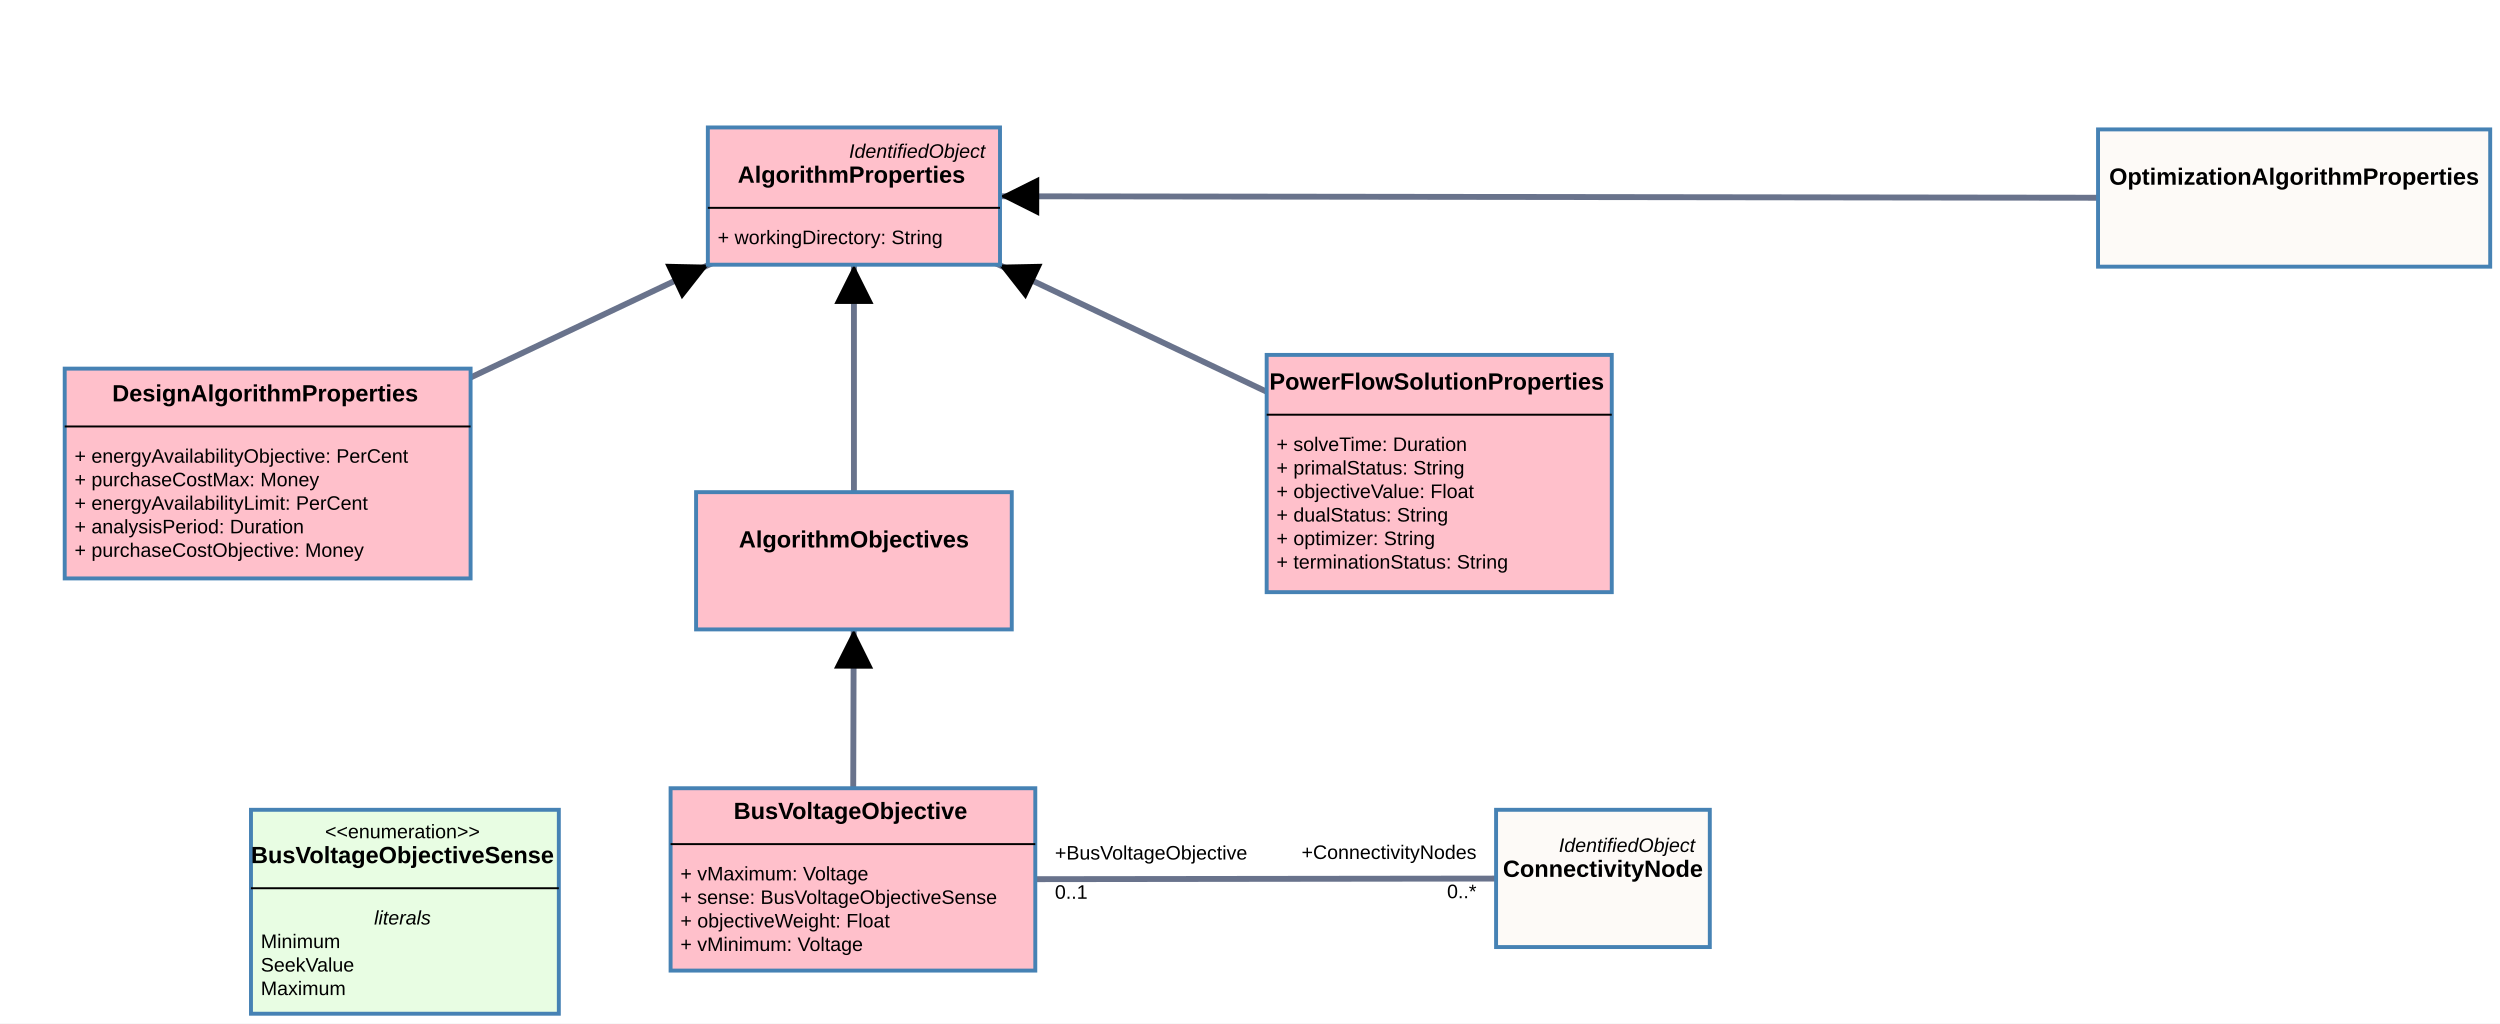
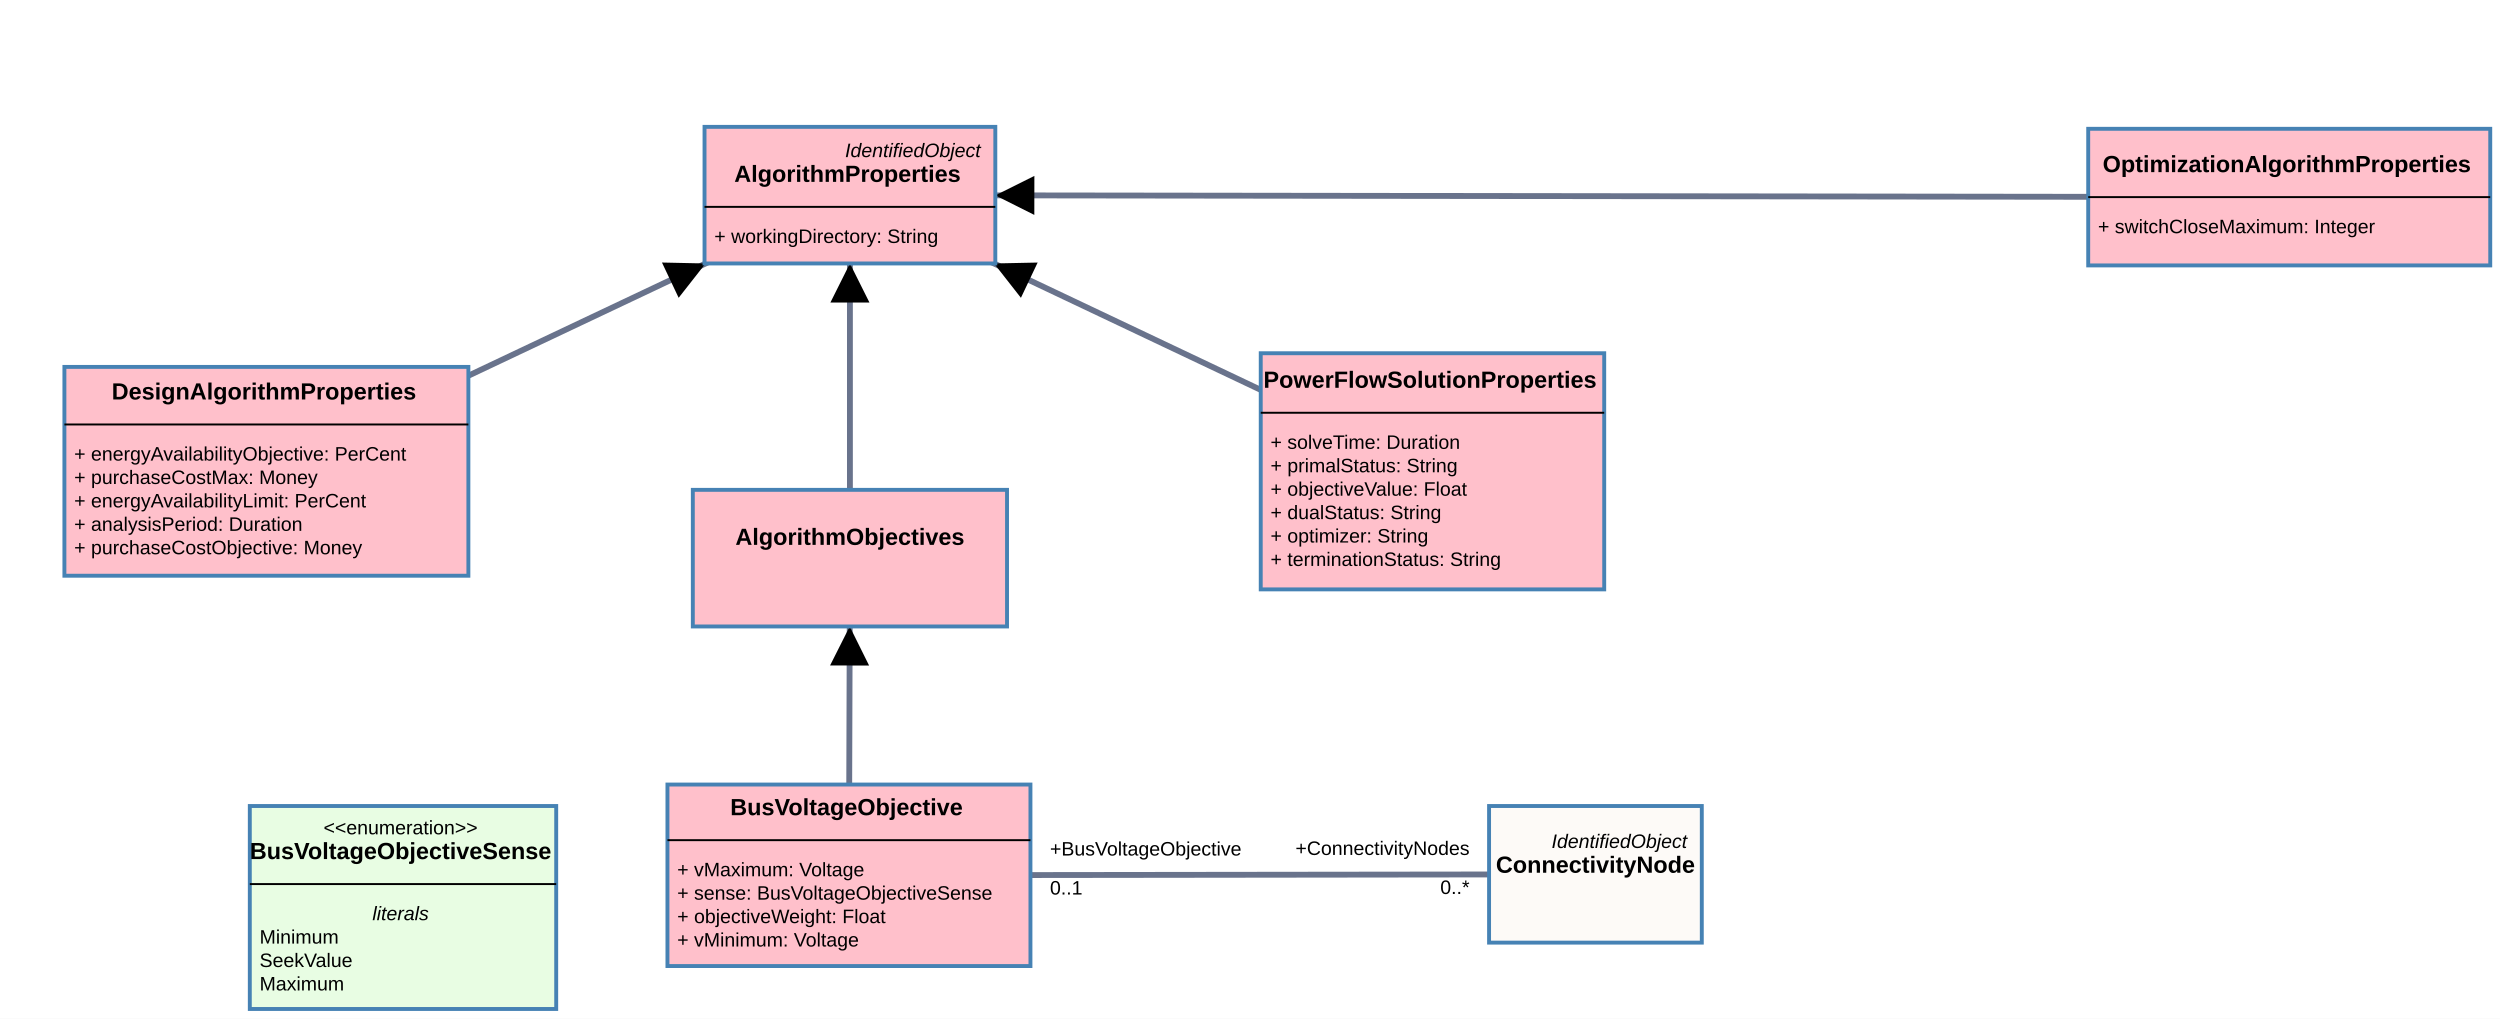
- <svg xmlns="http://www.w3.org/2000/svg" width="1275" height="522" style="-webkit-tap-highlight-color: rgba(0, 0, 0, 0);">
+ <svg xmlns="http://www.w3.org/2000/svg" width="1281" height="522" style="-webkit-tap-highlight-color: rgba(0, 0, 0, 0);">
  <rect width="100%" height="100%" fill="white" />
  <g class="zoom-group">
    <defs>
      <marker id="arrowhead" viewBox="-0 -5 10 10" refX="5" refY="0" orient="auto" markerWidth="10" markerHeight="10" xoverflow="visible">
        <path d="M 0,-5 L 10 ,0 L 0,5" fill="black" style="stroke: none;" />
      </marker>
    </defs>
    <line class="link" x1="136.5" y1="241.5" x2="435.5" y2="100" stroke="#69738c" stroke-width="3" marker-end="url(#arrowhead)" />
    <line class="link" x1="734" y1="241.5" x2="435.5" y2="100" stroke="#69738c" stroke-width="3" marker-end="url(#arrowhead)" />
    <line class="link" x1="435.5" y1="286" x2="435.5" y2="100" stroke="#69738c" stroke-width="3" marker-end="url(#arrowhead)" />
    <line class="link" x1="435" y1="448.5" x2="435.5" y2="286" stroke="#69738c" stroke-width="3" marker-end="url(#arrowhead)" />
    <line class="link" x1="435" y1="448.5" x2="817.5" y2="448" stroke="#69738c" stroke-width="3" />
-     <line class="link" x1="1170" y1="101" x2="435.5" y2="100" stroke="#69738c" stroke-width="3" marker-end="url(#arrowhead)" />
+     <line class="link" x1="1173" y1="101" x2="435.5" y2="100" stroke="#69738c" stroke-width="3" marker-end="url(#arrowhead)" />
    <line class="arrow" x2="352.503" y2="139.278" x1="136.5" y1="241.5" stroke="#69738c" stroke-width="2" marker-end="url(#arrowhead)" />
    <line class="arrow" x2="518.37" y2="139.283" x1="734" y1="241.5" stroke="#69738c" stroke-width="2" marker-end="url(#arrowhead)" />
    <line class="arrow" x2="435.5" y2="145" x1="435.5" y1="286" stroke="#69738c" stroke-width="2" marker-end="url(#arrowhead)" />
    <line class="arrow" x2="435.362" y2="331" x1="435" y1="448.5" stroke="#69738c" stroke-width="2" marker-end="url(#arrowhead)" />
-     <line class="arrow" x2="520" y2="100.115" x1="1170" y1="101" stroke="#69738c" stroke-width="2" marker-end="url(#arrowhead)" />
+     <line class="arrow" x2="520" y2="100.115" x1="1173" y1="101" stroke="#69738c" stroke-width="2" marker-end="url(#arrowhead)" />
    <g class="draggable" transform="translate(763, 413)">
      <rect class="box" width="109" height="70" style="fill: #fdfaf7; stroke: steelblue; stroke-width: 2px; cursor: move;" />
      <text x="0" y="0" text-anchor="start" font-size="10px">
        <tspan x="104" y="18" dy=".35em" text-anchor="end" style="font-family: Arial, sans-serif; font-weight: 400; font-style: italic; fill: black; font-size: 10px; pointer-events: none;">IdentifiedObject</tspan>
        <tspan x="54.5" y="30" dy=".35em" text-anchor="middle" style="font-family: Arial, sans-serif; font-weight: 700; font-style: normal; fill: black; font-size: 12px; pointer-events: none;">ConnectivityNode</tspan>
      </text>
    </g>
    <g class="draggable" transform="translate(361, 65)">
      <rect class="box" width="149" height="70" style="fill: #ffc0cb; stroke: steelblue; stroke-width: 2px; cursor: move;" />
      <text x="0" y="0" text-anchor="start" font-size="10px">
        <tspan x="144" y="12" dy=".35em" text-anchor="end" style="font-family: Arial, sans-serif; font-weight: 400; font-style: italic; fill: black; font-size: 10px; pointer-events: none;">IdentifiedObject</tspan>
        <tspan x="74.5" y="24" dy=".35em" text-anchor="middle" style="font-family: Arial, sans-serif; font-weight: 700; font-style: normal; fill: black; font-size: 12px; pointer-events: none;">AlgorithmProperties</tspan>
        <tspan x="5" y="56" dy=".35em" text-anchor="start" style="font-family: Arial, sans-serif; font-weight: 400; font-style: normal; fill: black; font-size: 10px; pointer-events: none;">+   workingDirectory: String</tspan>
      </text>
      <line x1="0" x2="149" y1="41" y2="41" stroke="black" stroke-width="1" />
    </g>
    <g class="draggable" transform="translate(33, 188)">
      <rect class="box" width="207" height="107" style="fill: #ffc0cb; stroke: steelblue; stroke-width: 2px; cursor: move;" />
      <text x="0" y="0" text-anchor="start" font-size="10px">
        <tspan x="103.5" y="12.5" dy=".35em" text-anchor="middle" style="font-family: Arial, sans-serif; font-weight: 700; font-style: normal; fill: black; font-size: 12px; pointer-events: none;">DesignAlgorithmProperties</tspan>
        <tspan x="5" y="44.5" dy=".35em" text-anchor="start" style="font-family: Arial, sans-serif; font-weight: 400; font-style: normal; fill: black; font-size: 10px; pointer-events: none;">+   energyAvailabilityObjective: PerCent</tspan>
        <tspan x="5" y="56.5" dy=".35em" text-anchor="start" style="font-family: Arial, sans-serif; font-weight: 400; font-style: normal; fill: black; font-size: 10px; pointer-events: none;">+   purchaseCostMax: Money</tspan>
        <tspan x="5" y="68.5" dy=".35em" text-anchor="start" style="font-family: Arial, sans-serif; font-weight: 400; font-style: normal; fill: black; font-size: 10px; pointer-events: none;">+   energyAvailabilityLimit: PerCent</tspan>
        <tspan x="5" y="80.5" dy=".35em" text-anchor="start" style="font-family: Arial, sans-serif; font-weight: 400; font-style: normal; fill: black; font-size: 10px; pointer-events: none;">+   analysisPeriod: Duration</tspan>
        <tspan x="5" y="92.5" dy=".35em" text-anchor="start" style="font-family: Arial, sans-serif; font-weight: 400; font-style: normal; fill: black; font-size: 10px; pointer-events: none;">+   purchaseCostObjective: Money</tspan>
      </text>
      <line x1="0" x2="207" y1="29.5" y2="29.5" stroke="black" stroke-width="1" />
    </g>
    <g class="draggable" transform="translate(646, 181)">
      <rect class="box" width="176" height="121" style="fill: #ffc0cb; stroke: steelblue; stroke-width: 2px; cursor: move;" />
      <text x="0" y="0" text-anchor="start" font-size="10px">
        <tspan x="88" y="13.5" dy=".35em" text-anchor="middle" style="font-family: Arial, sans-serif; font-weight: 700; font-style: normal; fill: black; font-size: 12px; pointer-events: none;">PowerFlowSolutionProperties</tspan>
        <tspan x="5" y="45.5" dy=".35em" text-anchor="start" style="font-family: Arial, sans-serif; font-weight: 400; font-style: normal; fill: black; font-size: 10px; pointer-events: none;">+   solveTime: Duration</tspan>
        <tspan x="5" y="57.5" dy=".35em" text-anchor="start" style="font-family: Arial, sans-serif; font-weight: 400; font-style: normal; fill: black; font-size: 10px; pointer-events: none;">+   primalStatus: String</tspan>
        <tspan x="5" y="69.5" dy=".35em" text-anchor="start" style="font-family: Arial, sans-serif; font-weight: 400; font-style: normal; fill: black; font-size: 10px; pointer-events: none;">+   objectiveValue: Float</tspan>
        <tspan x="5" y="81.5" dy=".35em" text-anchor="start" style="font-family: Arial, sans-serif; font-weight: 400; font-style: normal; fill: black; font-size: 10px; pointer-events: none;">+   dualStatus: String</tspan>
        <tspan x="5" y="93.5" dy=".35em" text-anchor="start" style="font-family: Arial, sans-serif; font-weight: 400; font-style: normal; fill: black; font-size: 10px; pointer-events: none;">+   optimizer: String</tspan>
        <tspan x="5" y="105.5" dy=".35em" text-anchor="start" style="font-family: Arial, sans-serif; font-weight: 400; font-style: normal; fill: black; font-size: 10px; pointer-events: none;">+   terminationStatus: String</tspan>
      </text>
      <line x1="0" x2="176" y1="30.5" y2="30.5" stroke="black" stroke-width="1" />
    </g>
    <g class="draggable" transform="translate(355, 251)">
      <rect class="box" width="161" height="70" style="fill: #ffc0cb; stroke: steelblue; stroke-width: 2px; cursor: move;" />
      <text x="0" y="0" text-anchor="start" font-size="10px">
        <tspan x="80.5" y="24" dy=".35em" text-anchor="middle" style="font-family: Arial, sans-serif; font-weight: 700; font-style: normal; fill: black; font-size: 12px; pointer-events: none;">AlgorithmObjectives</tspan>
      </text>
    </g>
    <g class="draggable" transform="translate(342, 402)">
      <rect class="box" width="186" height="93" style="fill: #ffc0cb; stroke: steelblue; stroke-width: 2px; cursor: move;" />
      <text x="0" y="0" text-anchor="start" font-size="10px">
        <tspan x="93" y="11.5" dy=".35em" text-anchor="middle" style="font-family: Arial, sans-serif; font-weight: 700; font-style: normal; fill: black; font-size: 12px; pointer-events: none;">BusVoltageObjective</tspan>
        <tspan x="5" y="43.5" dy=".35em" text-anchor="start" style="font-family: Arial, sans-serif; font-weight: 400; font-style: normal; fill: black; font-size: 10px; pointer-events: none;">+   vMaximum: Voltage</tspan>
        <tspan x="5" y="55.5" dy=".35em" text-anchor="start" style="font-family: Arial, sans-serif; font-weight: 400; font-style: normal; fill: black; font-size: 10px; pointer-events: none;">+   sense: BusVoltageObjectiveSense</tspan>
        <tspan x="5" y="67.5" dy=".35em" text-anchor="start" style="font-family: Arial, sans-serif; font-weight: 400; font-style: normal; fill: black; font-size: 10px; pointer-events: none;">+   objectiveWeight: Float</tspan>
        <tspan x="5" y="79.5" dy=".35em" text-anchor="start" style="font-family: Arial, sans-serif; font-weight: 400; font-style: normal; fill: black; font-size: 10px; pointer-events: none;">+   vMinimum: Voltage</tspan>
      </text>
      <line x1="0" x2="186" y1="28.5" y2="28.5" stroke="black" stroke-width="1" />
    </g>
    <g class="draggable" transform="translate(128, 413)">
      <rect class="box" width="157" height="104" style="fill: #e8fde3; stroke: steelblue; stroke-width: 2px; cursor: move;" />
      <text x="0" y="0" text-anchor="start" font-size="10px">
        <tspan x="78.5" y="11" dy=".35em" text-anchor="middle" style="font-family: Arial, sans-serif; font-weight: 400; font-style: normal; fill: black; font-size: 10px; pointer-events: none;">&lt;&lt;enumeration&gt;&gt;</tspan>
        <tspan x="78.5" y="23" dy=".35em" text-anchor="middle" style="font-family: Arial, sans-serif; font-weight: 700; font-style: normal; fill: black; font-size: 12px; pointer-events: none;">BusVoltageObjectiveSense</tspan>
        <tspan x="78.5" y="55" dy=".35em" text-anchor="middle" style="font-family: Arial, sans-serif; font-weight: 400; font-style: italic; fill: black; font-size: 10px; pointer-events: none;">literals</tspan>
        <tspan x="5" y="67" dy=".35em" text-anchor="start" style="font-family: Arial, sans-serif; font-weight: 400; font-style: normal; fill: black; font-size: 10px; pointer-events: none;">Minimum</tspan>
        <tspan x="5" y="79" dy=".35em" text-anchor="start" style="font-family: Arial, sans-serif; font-weight: 400; font-style: normal; fill: black; font-size: 10px; pointer-events: none;">SeekValue</tspan>
        <tspan x="5" y="91" dy=".35em" text-anchor="start" style="font-family: Arial, sans-serif; font-weight: 400; font-style: normal; fill: black; font-size: 10px; pointer-events: none;">Maximum</tspan>
      </text>
      <line x1="0" x2="157" y1="40" y2="40" stroke="black" stroke-width="1" />
    </g>
    <g class="draggable" transform="translate(1070, 66)">
-       <rect class="box" width="200" height="70" style="fill: #fdfaf7; stroke: steelblue; stroke-width: 2px; cursor: move;" />
+       <rect class="box" width="206" height="70" style="fill: #ffc0cb; stroke: steelblue; stroke-width: 2px; cursor: move;" />
      <text x="0" y="0" text-anchor="start" font-size="10px">
-         <tspan x="100" y="24" dy=".35em" text-anchor="middle" style="font-family: Arial, sans-serif; font-weight: 700; font-style: normal; fill: black; font-size: 12px; pointer-events: none;">OptimizationAlgorithmProperties</tspan>
+         <tspan x="103" y="18" dy=".35em" text-anchor="middle" style="font-family: Arial, sans-serif; font-weight: 700; font-style: normal; fill: black; font-size: 12px; pointer-events: none;">OptimizationAlgorithmProperties</tspan>
+         <tspan x="5" y="50" dy=".35em" text-anchor="start" style="font-family: Arial, sans-serif; font-weight: 400; font-style: normal; fill: black; font-size: 10px; pointer-events: none;">+   switchCloseMaximum: Integer</tspan>
      </text>
+       <line x1="0" x2="206" y1="35" y2="35" stroke="black" stroke-width="1" />
    </g>
    <text class="link-text-start-top" x="249.519" y="190.38" text-anchor="start" dy="-1em" style="font-family: Arial, sans-serif; font-size: 10px; fill: black;" />
    <text class="link-text-start-top" x="636.482" y="197.643" text-anchor="end" dy="-1em" style="font-family: Arial, sans-serif; font-size: 10px; fill: black;" />
    <text class="link-text-start-top" x="430.5" y="246" text-anchor="end" dy="-1em" style="font-family: Arial, sans-serif; font-size: 10px; fill: black;" />
    <text class="link-text-start-top" x="430.158" y="397" text-anchor="end" dy="-1em" style="font-family: Arial, sans-serif; font-size: 10px; fill: black;" />
    <text class="link-text-start-top" x="538" y="448.372" text-anchor="start" dy="-1em" style="font-family: Arial, sans-serif; font-size: 10px; fill: black;">+BusVoltageObjective</text>
-     <text class="link-text-start-top" x="1060" y="100.857" text-anchor="end" dy="-1em" style="font-family: Arial, sans-serif; font-size: 10px; fill: black;" />
+     <text class="link-text-start-top" x="1060" y="100.854" text-anchor="end" dy="-1em" style="font-family: Arial, sans-serif; font-size: 10px; fill: black;" />
    <text class="link-text-start-btm" x="249.519" y="190.38" dy="1em" text-anchor="start" style="font-family: Arial, sans-serif; font-size: 10px; fill: black;" />
    <text class="link-text-start-btm" x="636.482" y="197.643" dy="1em" text-anchor="end" style="font-family: Arial, sans-serif; font-size: 10px; fill: black;" />
    <text class="link-text-start-btm" x="440.5" y="246" dy="-1em" text-anchor="start" style="font-family: Arial, sans-serif; font-size: 10px; fill: black;" />
    <text class="link-text-start-btm" x="440.158" y="397" dy="-1em" text-anchor="start" style="font-family: Arial, sans-serif; font-size: 10px; fill: black;" />
    <text class="link-text-start-btm" x="538" y="448.372" dy="1em" text-anchor="start" style="font-family: Arial, sans-serif; font-size: 10px; fill: black;">0..1</text>
-     <text class="link-text-start-btm" x="1060" y="100.857" dy="1em" text-anchor="end" style="font-family: Arial, sans-serif; font-size: 10px; fill: black;" />
+     <text class="link-text-start-btm" x="1060" y="100.854" dy="1em" text-anchor="end" style="font-family: Arial, sans-serif; font-size: 10px; fill: black;" />
    <text class="link-text-end-top" x="352.023" y="137.139" dy="1em" text-anchor="end" style="font-family: Arial, sans-serif; font-size: 10px; fill: black;" />
    <text class="link-text-end-top" x="508.852" y="137.142" dy="1em" text-anchor="end" style="font-family: Arial, sans-serif; font-size: 10px; fill: black;" />
    <text class="link-text-end-top" x="430.5" y="140" dy="1em" text-anchor="end" style="font-family: Arial, sans-serif; font-size: 10px; fill: black;" />
    <text class="link-text-end-top" x="430.377" y="326" dy="1em" text-anchor="end" style="font-family: Arial, sans-serif; font-size: 10px; fill: black;" />
    <text class="link-text-end-top" x="753" y="448.078" dy="-1em" text-anchor="end" style="font-family: Arial, sans-serif; font-size: 10px; fill: black;">+ConnectivityNodes</text>
    <text class="link-text-end-top" x="520" y="100.108" dy="-1em" text-anchor="start" style="font-family: Arial, sans-serif; font-size: 10px; fill: black;" />
    <text class="link-text-end-btm" x="362.023" y="137.139" dy="1em" text-anchor="start" style="font-family: Arial, sans-serif; font-size: 10px; fill: black;" />
    <text class="link-text-end-btm" x="518.852" y="137.142" dy="1em" text-anchor="start" style="font-family: Arial, sans-serif; font-size: 10px; fill: black;" />
    <text class="link-text-end-btm" x="440.5" y="140" dy="1em" text-anchor="start" style="font-family: Arial, sans-serif; font-size: 10px; fill: black;" />
    <text class="link-text-end-btm" x="440.377" y="326" dy="1em" text-anchor="start" style="font-family: Arial, sans-serif; font-size: 10px; fill: black;" />
    <text class="link-text-end-btm" x="753" y="448.078" dy="1em" text-anchor="end" style="font-family: Arial, sans-serif; font-size: 10px; fill: black;">0..*</text>
    <text class="link-text-end-btm" x="520" y="100.108" dy="1em" text-anchor="start" style="font-family: Arial, sans-serif; font-size: 10px; fill: black;" />
  </g>
</svg>
